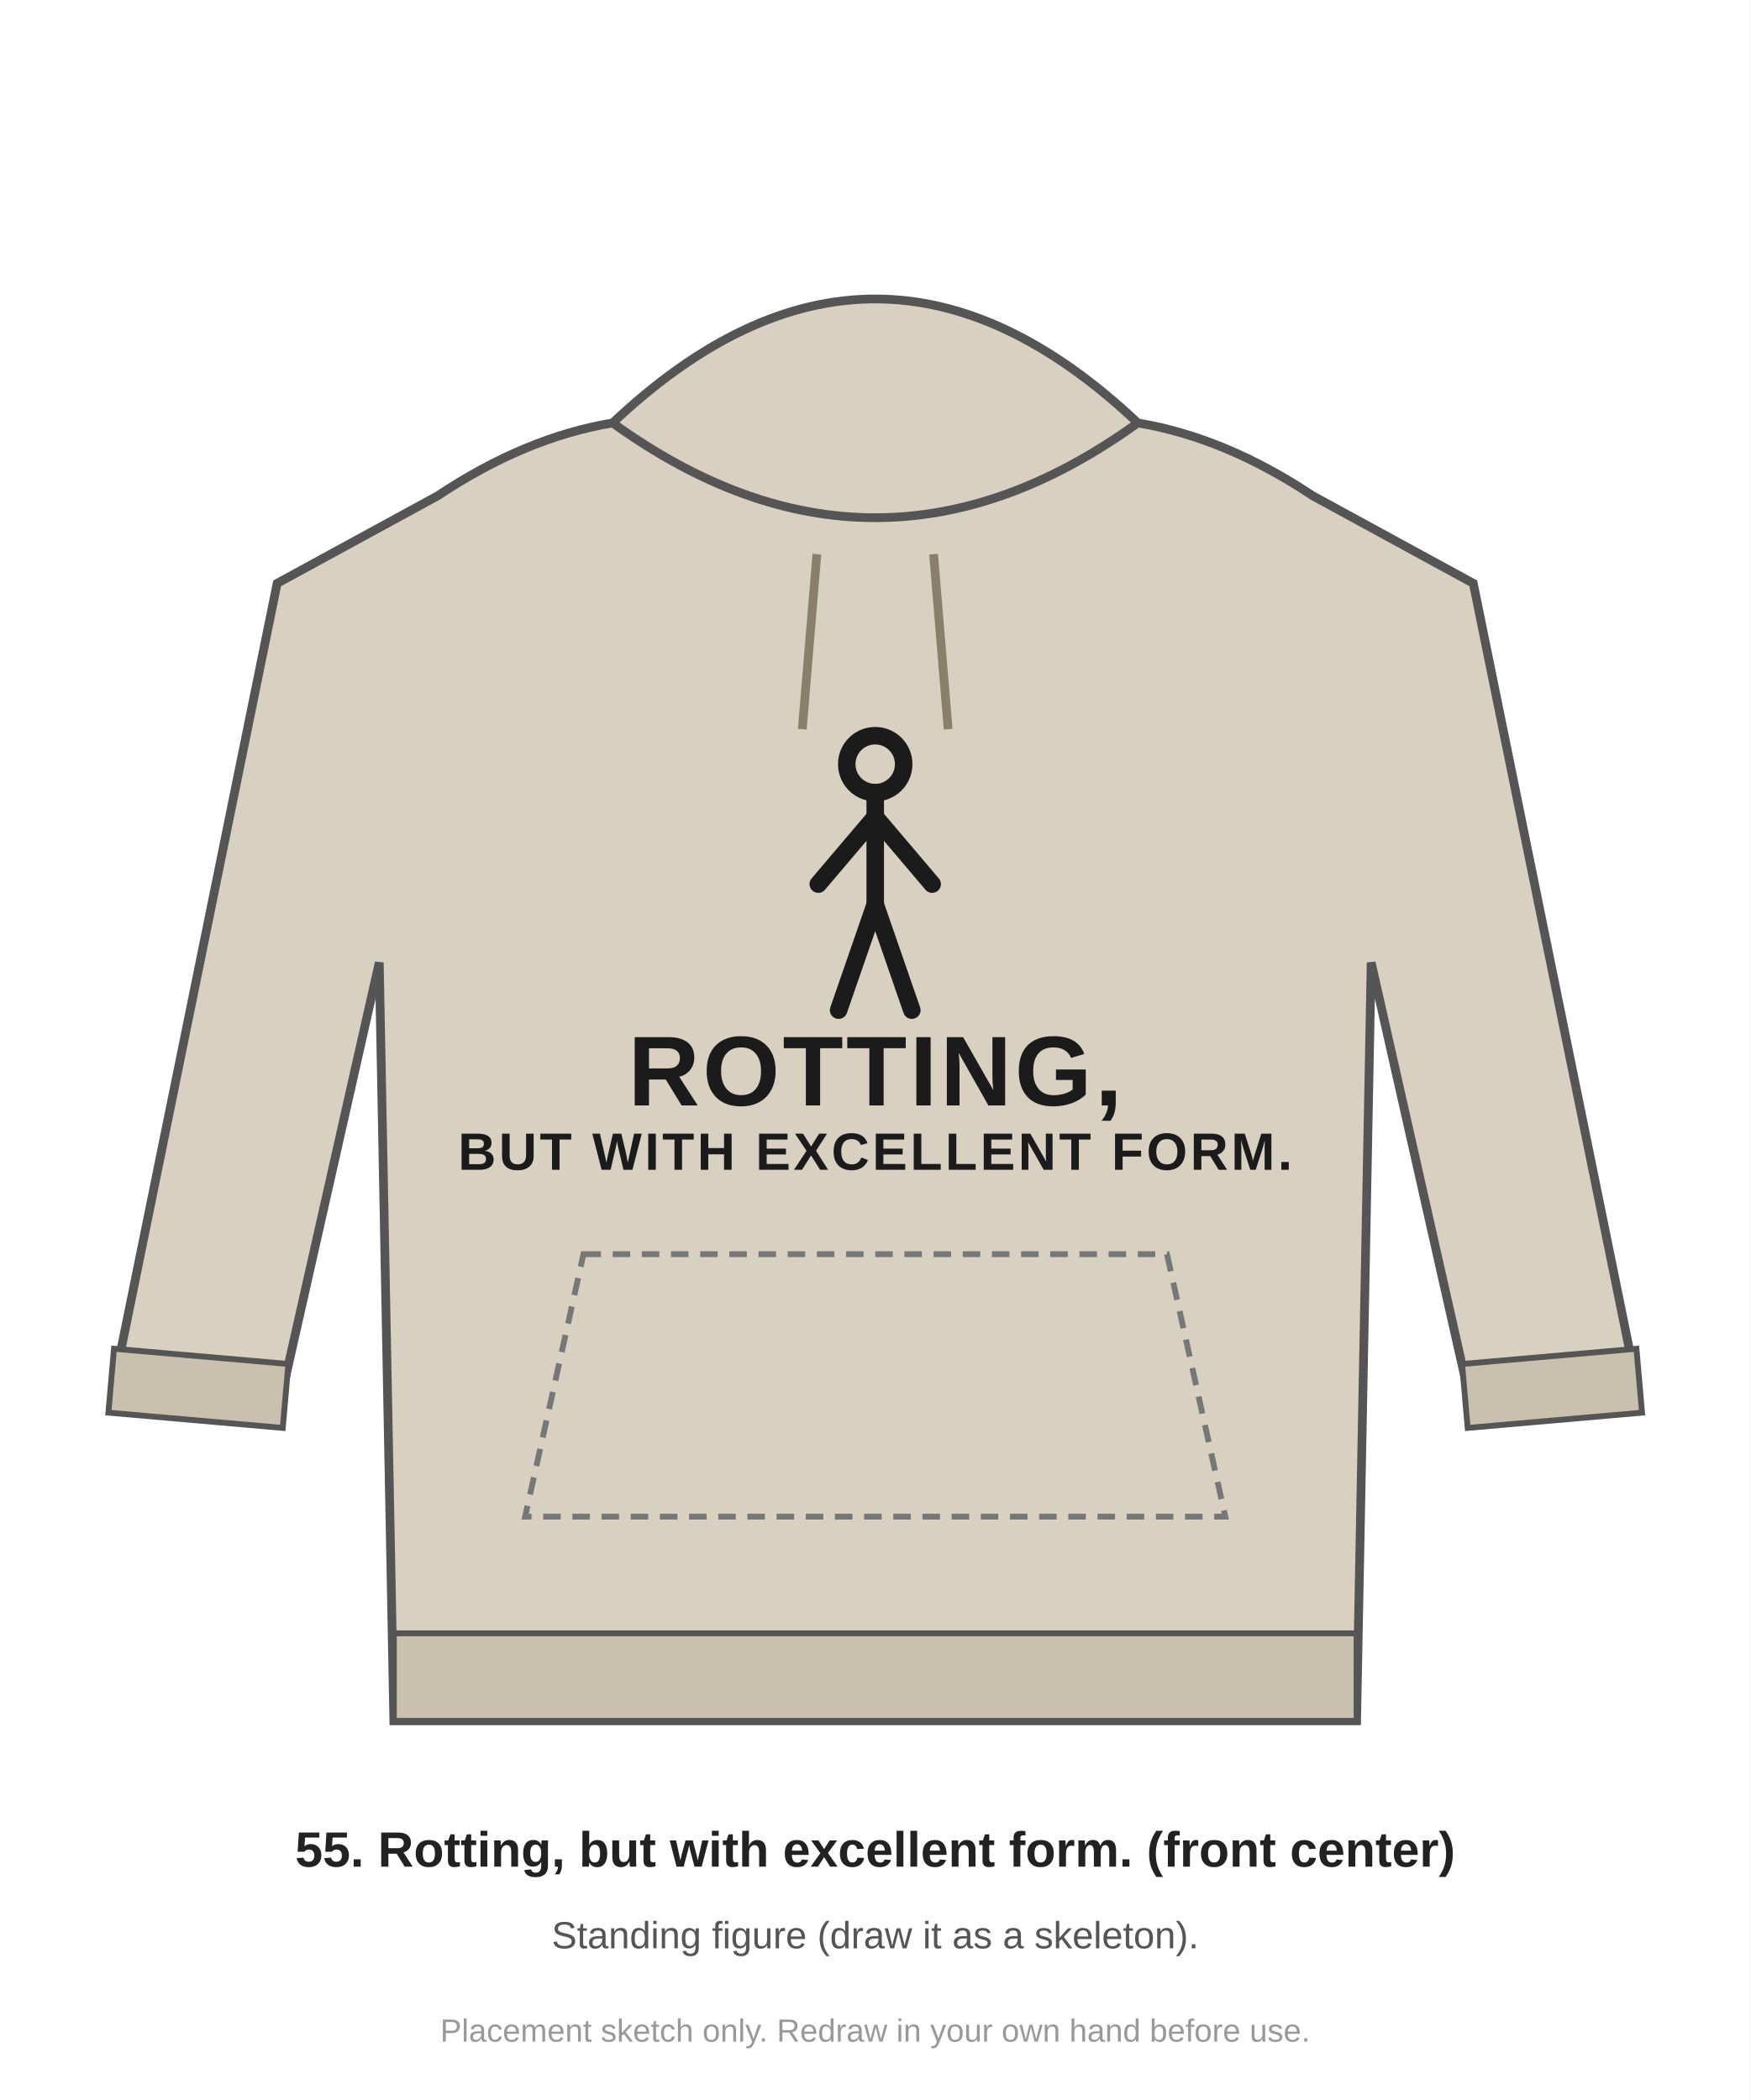
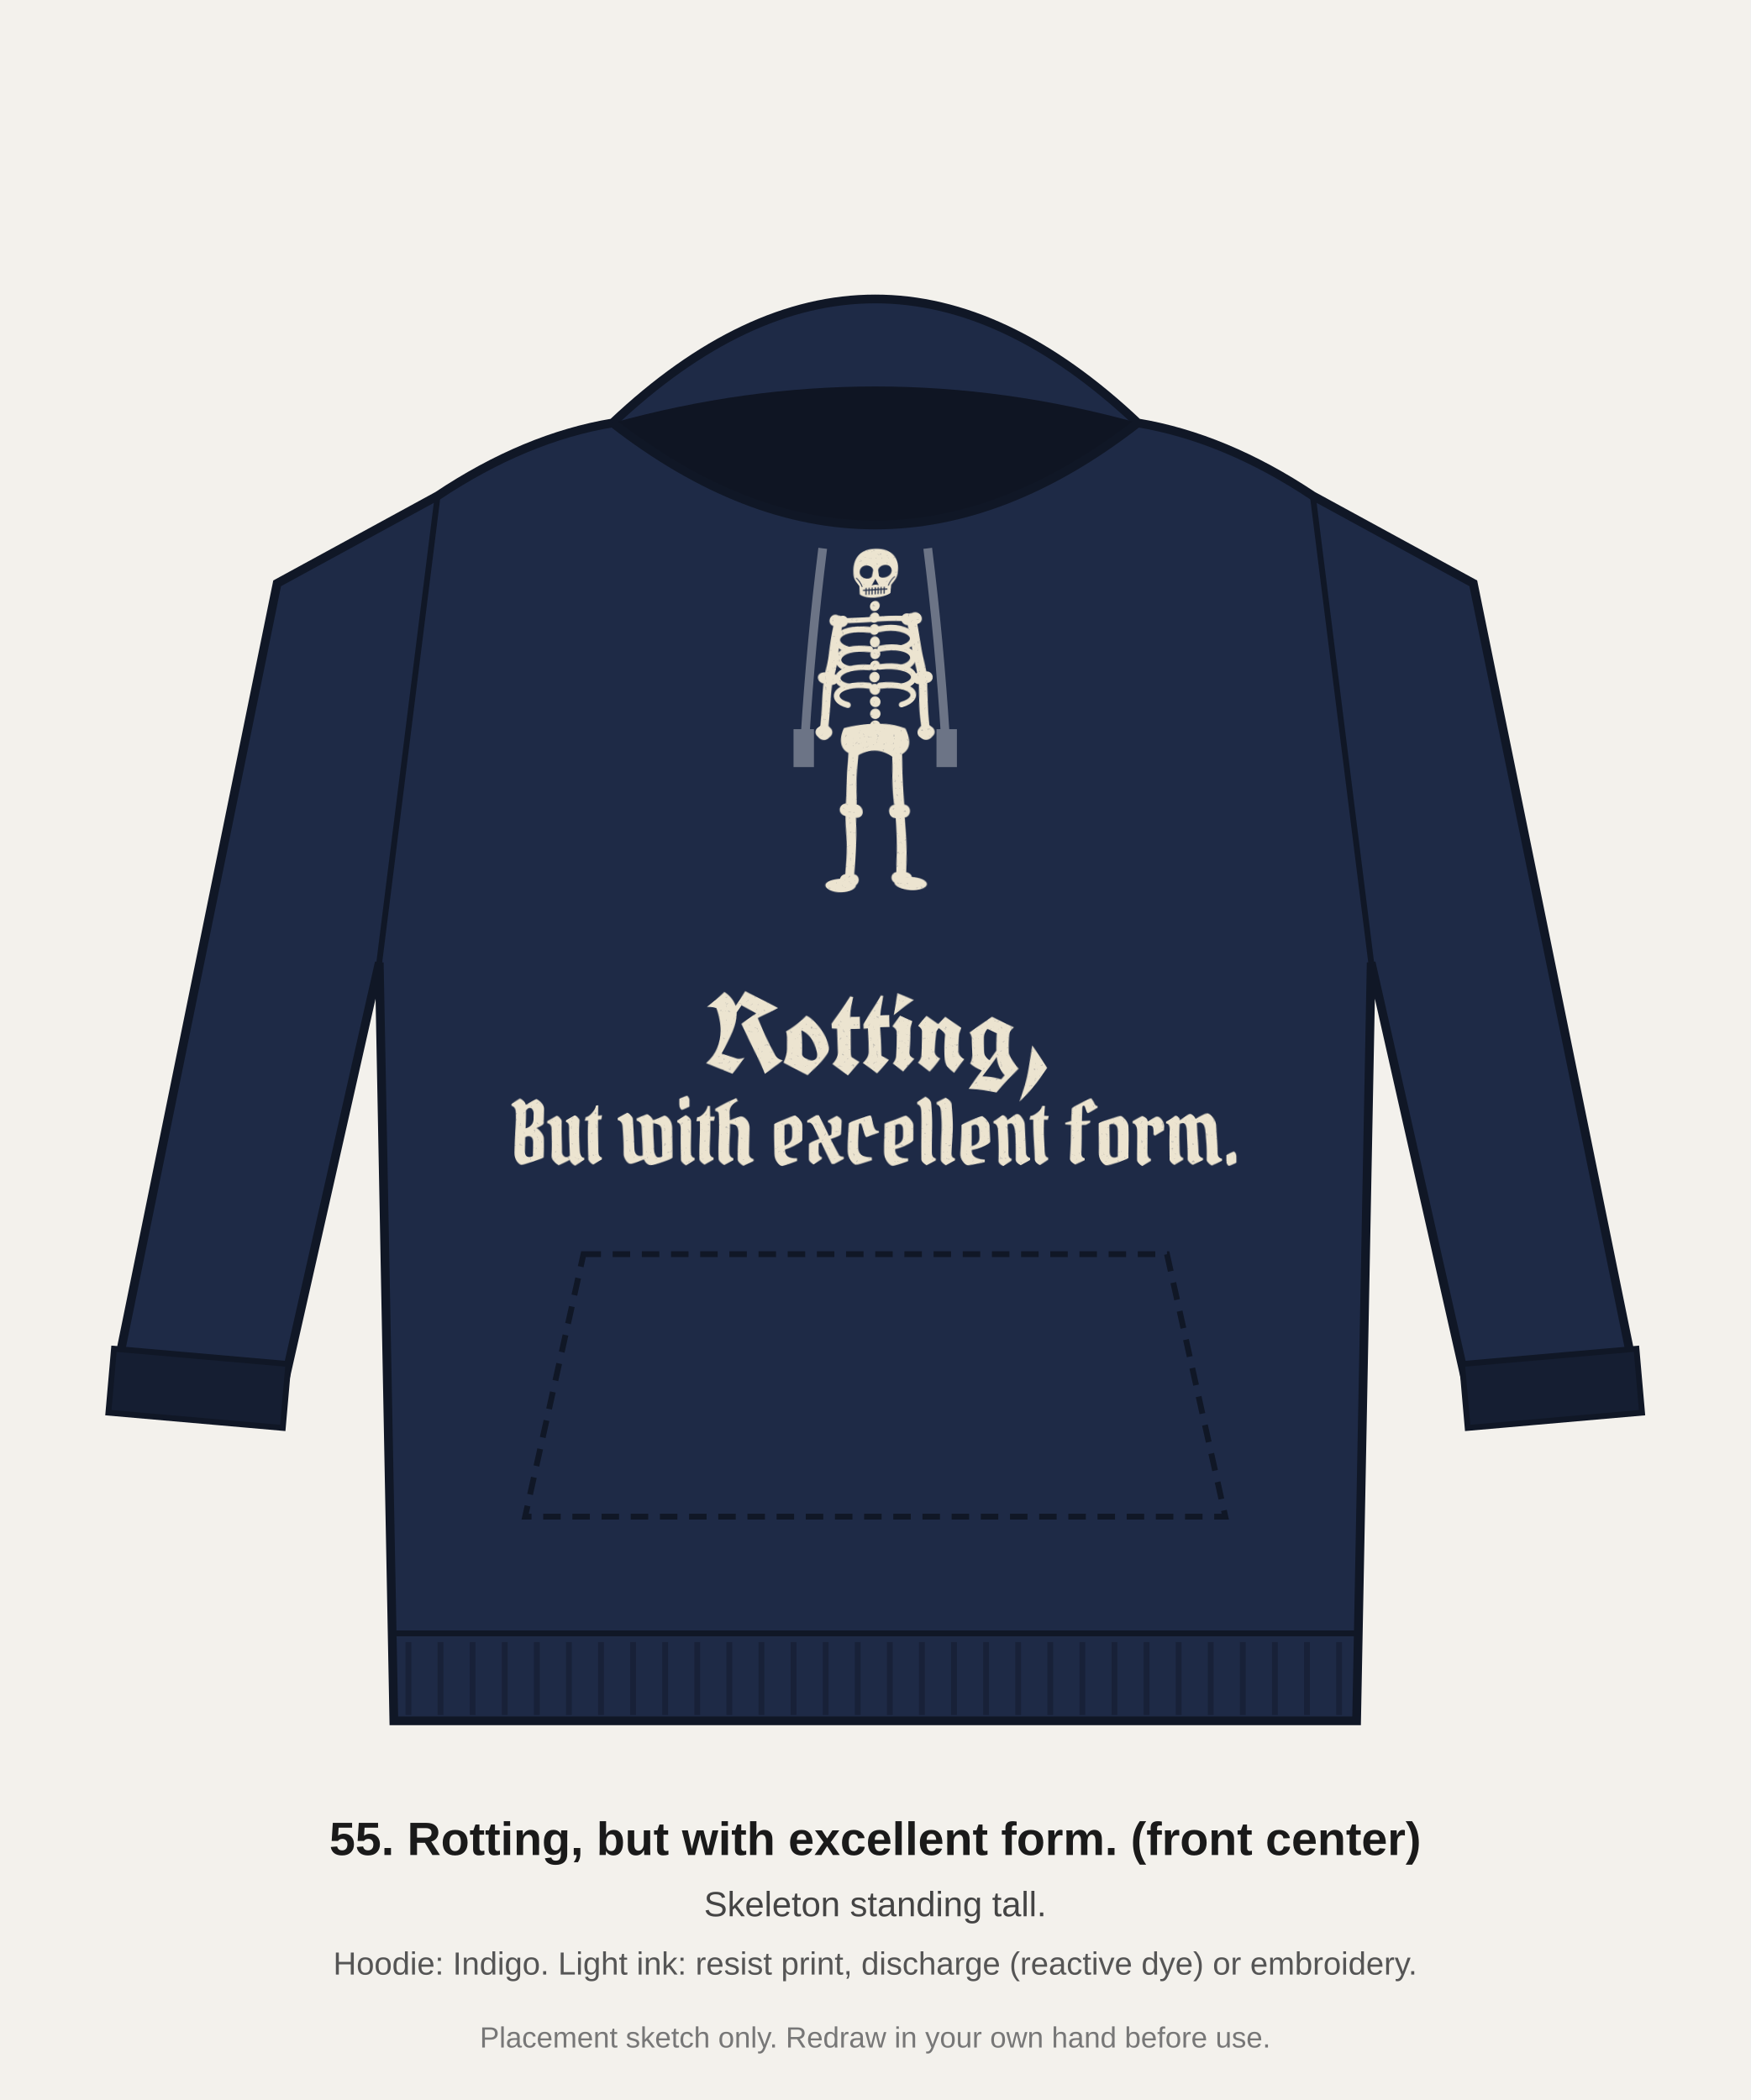
<svg xmlns="http://www.w3.org/2000/svg" viewBox="0 0 600 720" width="600" height="720" font-family="Arial, Helvetica, sans-serif">
-   <rect width="600" height="720" fill="#ffffff" />
-   <path d="M150 170 L95 200 L40 470 L95 485 L130 330 L135 590 L465 590 L470 330 L505 485 L560 470 L505 200 L450 170 Q420 150 390 145 Q300 60 210 145 Q180 150 150 170 Z" fill="#d8d0c0" stroke="#555" stroke-width="3" />
-   <path d="M210 145 Q300 210 390 145" fill="none" stroke="#555" stroke-width="3" />
-   <rect x="38" y="465" width="60" height="22" fill="#c9c0ad" stroke="#555" stroke-width="2" transform="rotate(5 68 476)" />
-   <rect x="502" y="465" width="60" height="22" fill="#c9c0ad" stroke="#555" stroke-width="2" transform="rotate(-5 532 476)" />
-   <rect x="135" y="560" width="330" height="30" fill="#c9c0ad" stroke="#555" stroke-width="2" />
-   <path d="M200 430 L400 430 L420 520 L180 520 Z" fill="none" stroke="#777" stroke-width="2" stroke-dasharray="6 4" />
-   <line x1="280" y1="190" x2="275" y2="250" stroke="#8a7f6a" stroke-width="3" />
-   <line x1="320" y1="190" x2="325" y2="250" stroke="#8a7f6a" stroke-width="3" />
-   <circle cx="300" cy="262" r="9.758" fill="none" stroke="#1b1b1b" stroke-width="6" stroke-linecap="round" stroke-linejoin="round" />
-   <line x1="300" y1="271.758" x2="300" y2="310.093" fill="none" stroke="#1b1b1b" stroke-width="6" stroke-linecap="round" stroke-linejoin="round" />
-   <polyline points="280.484,303.123 300,280.122 319.516,303.123" fill="none" stroke="#1b1b1b" stroke-width="6" stroke-linecap="round" stroke-linejoin="round" />
-   <polyline points="287.454,346.337 300,310.093 312.546,346.337" fill="none" stroke="#1b1b1b" stroke-width="6" stroke-linecap="round" stroke-linejoin="round" />
-   <text x="300" y="379" text-anchor="middle" font-size="34" font-weight="900" fill="#1b1b1b" letter-spacing="1">ROTTING,</text>
-   <text x="300" y="401.08" text-anchor="middle" font-size="18" font-weight="900" fill="#1b1b1b" letter-spacing="1">BUT WITH EXCELLENT FORM.</text>
-   <text x="300" y="640" text-anchor="middle" font-size="17" font-weight="bold" fill="#222">55. Rotting, but with excellent form. (front center)</text>
-   <text x="300" y="668" text-anchor="middle" font-size="13" fill="#555">Standing figure (draw it as a skeleton).</text>
-   <text x="300" y="700" text-anchor="middle" font-size="11" fill="#999">Placement sketch only. Redraw in your own hand before use.</text>
+   <defs>
+     <filter id="grunge" x="-5%" y="-5%" width="110%" height="110%">
+       <feTurbulence type="fractalNoise" baseFrequency="0.85" numOctaves="2" seed="7" result="n" />
+       <feColorMatrix in="n" type="matrix" values="0 0 0 0 0  0 0 0 0 0  0 0 0 0 0  0 0 0 -1.1 1.75" result="m" />
+       <feTurbulence type="fractalNoise" baseFrequency="0.04" numOctaves="2" seed="3" result="w" />
+       <feDisplacementMap in="SourceGraphic" in2="w" scale="2.5" result="d" />
+       <feComposite in="d" in2="m" operator="in" />
+     </filter>
+   </defs>
+   <rect width="600" height="720" fill="#f3f1ec" />
+   <path d="M150 170 L95 200 L40 470 L95 485 L130 330 L135 590 L465 590 L470 330 L505 485 L560 470 L505 200 L450 170 Q420 150 390 145 Q300 60 210 145 Q180 150 150 170 Z" fill="#1e2a46" stroke="#101726" stroke-width="3" />
+   <path d="M150 170 L130 330 M450 170 L470 330 M135 560 L465 560" stroke="#101726" stroke-width="2" fill="none" />
+   <g stroke="#182138" stroke-width="2">
+     <line x1="140" y1="563" x2="140" y2="588" />
+     <line x1="151" y1="563" x2="151" y2="588" />
+     <line x1="162" y1="563" x2="162" y2="588" />
+     <line x1="173" y1="563" x2="173" y2="588" />
+     <line x1="184" y1="563" x2="184" y2="588" />
+     <line x1="195" y1="563" x2="195" y2="588" />
+     <line x1="206" y1="563" x2="206" y2="588" />
+     <line x1="217" y1="563" x2="217" y2="588" />
+     <line x1="228" y1="563" x2="228" y2="588" />
+     <line x1="239" y1="563" x2="239" y2="588" />
+     <line x1="250" y1="563" x2="250" y2="588" />
+     <line x1="261" y1="563" x2="261" y2="588" />
+     <line x1="272" y1="563" x2="272" y2="588" />
+     <line x1="283" y1="563" x2="283" y2="588" />
+     <line x1="294" y1="563" x2="294" y2="588" />
+     <line x1="305" y1="563" x2="305" y2="588" />
+     <line x1="316" y1="563" x2="316" y2="588" />
+     <line x1="327" y1="563" x2="327" y2="588" />
+     <line x1="338" y1="563" x2="338" y2="588" />
+     <line x1="349" y1="563" x2="349" y2="588" />
+     <line x1="360" y1="563" x2="360" y2="588" />
+     <line x1="371" y1="563" x2="371" y2="588" />
+     <line x1="382" y1="563" x2="382" y2="588" />
+     <line x1="393" y1="563" x2="393" y2="588" />
+     <line x1="404" y1="563" x2="404" y2="588" />
+     <line x1="415" y1="563" x2="415" y2="588" />
+     <line x1="426" y1="563" x2="426" y2="588" />
+     <line x1="437" y1="563" x2="437" y2="588" />
+     <line x1="448" y1="563" x2="448" y2="588" />
+     <line x1="459" y1="563" x2="459" y2="588" />
+   </g>
+   <rect x="38" y="465" width="60" height="22" fill="#151e32" stroke="#101726" stroke-width="2" transform="rotate(5 68 476)" />
+   <rect x="502" y="465" width="60" height="22" fill="#151e32" stroke="#101726" stroke-width="2" transform="rotate(-5 532 476)" />
+   <path d="M210 145 Q300 215 390 145 Q300 120 210 145 Z" fill="#0f1523" />
+   <path d="M210 145 Q300 215 390 145" fill="none" stroke="#101726" stroke-width="3" />
+   <path d="M200 430 L400 430 L420 520 L180 520 Z" fill="none" stroke="#101726" stroke-width="2" stroke-dasharray="6 4" />
+   <path d="M282 188 Q278 220 276 252 M318 188 Q322 220 324 252" stroke="#6c7486" stroke-width="3" fill="none" />
+   <rect x="272" y="250" width="7" height="13" fill="#6c7486" />
+   <rect x="321" y="250" width="7" height="13" fill="#6c7486" />
+   <g filter="url(#grunge)">
+     <path d="M292.1 195.9 C291.2 184.9 308.8 184.9 307.9 195.9 C307.9 198.4 306.6 199.4 305.7 200.7 L305.5 203.6 C303.2 205.4 296.8 205.4 294.5 203.6 L294.3 200.7 C293.4 199.4 292.1 198.4 292.1 195.9 Z" fill="#ece4d0" />
+     <path d="M299.1 195.3 C298.7 193.1 294.6 192.8 294.3 195.6 C294.2 198.1 297.8 198.8 298.7 197.5 Z" fill="#1e2a46" />
+     <path d="M293.1 197.8 Q294.6 199.1 295.3 201.0" stroke="#1e2a46" stroke-width="0.3" fill="none" />
+     <path d="M300.9 195.3 C301.3 193.1 305.4 192.8 305.7 195.6 C305.8 198.1 302.2 198.8 301.3 197.5 Z" fill="#1e2a46" />
+     <path d="M306.9 197.8 Q305.4 199.1 304.7 201.0" stroke="#1e2a46" stroke-width="0.3" fill="none" />
+     <path d="M300.0 198.4 L298.7 200.7 Q300.0 200.2 301.3 200.7 Z" fill="#1e2a46" />
+     <path d="M295.6 202.2 L304.4 202.2" stroke="#1e2a46" stroke-width="0.4" />
+     <line x1="296.7" y1="201.4" x2="296.7" y2="203.8" stroke="#1e2a46" stroke-width="0.4" />
+     <line x1="297.8" y1="201.4" x2="297.8" y2="203.8" stroke="#1e2a46" stroke-width="0.4" />
+     <line x1="298.9" y1="201.4" x2="298.9" y2="203.8" stroke="#1e2a46" stroke-width="0.4" />
+     <line x1="300.0" y1="201.4" x2="300.0" y2="203.8" stroke="#1e2a46" stroke-width="0.4" />
+     <line x1="301.1" y1="201.4" x2="301.1" y2="203.8" stroke="#1e2a46" stroke-width="0.4" />
+     <line x1="302.2" y1="201.4" x2="302.2" y2="203.8" stroke="#1e2a46" stroke-width="0.4" />
+     <line x1="303.3" y1="201.4" x2="303.3" y2="203.8" stroke="#1e2a46" stroke-width="0.4" />
+     <circle cx="300.0" cy="207.9" r="1.8" fill="#ece4d0" />
+     <circle cx="300.0" cy="212.0" r="1.8" fill="#ece4d0" />
+     <circle cx="300.0" cy="216.1" r="1.8" fill="#ece4d0" />
+     <circle cx="300.0" cy="220.2" r="1.8" fill="#ece4d0" />
+     <circle cx="300.0" cy="224.2" r="1.8" fill="#ece4d0" />
+     <circle cx="300.0" cy="228.3" r="1.8" fill="#ece4d0" />
+     <circle cx="300.0" cy="232.4" r="1.8" fill="#ece4d0" />
+     <circle cx="300.0" cy="236.5" r="1.8" fill="#ece4d0" />
+     <circle cx="300.0" cy="240.6" r="1.8" fill="#ece4d0" />
+     <circle cx="300.0" cy="244.7" r="1.8" fill="#ece4d0" />
+     <circle cx="300.0" cy="248.8" r="1.8" fill="#ece4d0" />
+     <path d="M298.2 216.1 C286.0 214.3 283.7 220.7 290.7 222.5" stroke="#ece4d0" stroke-width="2.0" fill="none" stroke-linecap="round" />
+     <path d="M301.8 216.1 C314.0 214.3 316.3 220.7 309.3 222.5" stroke="#ece4d0" stroke-width="2.0" fill="none" stroke-linecap="round" />
+     <path d="M298.2 222.5 C286.0 220.7 283.7 227.2 290.7 228.9" stroke="#ece4d0" stroke-width="2.0" fill="none" stroke-linecap="round" />
+     <path d="M301.8 222.5 C314.0 220.7 316.3 227.2 309.3 228.9" stroke="#ece4d0" stroke-width="2.0" fill="none" stroke-linecap="round" />
+     <path d="M298.2 228.9 C286.0 227.2 283.7 233.6 290.7 235.3" stroke="#ece4d0" stroke-width="2.0" fill="none" stroke-linecap="round" />
+     <path d="M301.8 228.9 C314.0 227.2 316.3 233.6 309.3 235.3" stroke="#ece4d0" stroke-width="2.0" fill="none" stroke-linecap="round" />
+     <path d="M298.2 235.3 C286.0 233.6 283.7 240.0 290.7 241.8" stroke="#ece4d0" stroke-width="2.0" fill="none" stroke-linecap="round" />
+     <path d="M301.8 235.3 C314.0 233.6 316.3 240.0 309.3 241.8" stroke="#ece4d0" stroke-width="2.0" fill="none" stroke-linecap="round" />
+     <path d="M289.5 249.9 Q286.0 258.1 294.2 259.3 Q300.0 255.2 305.8 259.3 Q314.0 258.1 310.5 249.9 Q300.0 246.4 289.5 249.9 Z" fill="#ece4d0" />
+     <line x1="287.2" y1="212.6" x2="312.8" y2="212.6" stroke="#ece4d0" stroke-width="1.8" stroke-linecap="round" />
+     <circle cx="287.2" cy="213.3" r="1.1" fill="#ece4d0" />
+     <circle cx="287.2" cy="211.8" r="1.1" fill="#ece4d0" />
+     <circle cx="312.8" cy="213.3" r="1.1" fill="#ece4d0" />
+     <circle cx="312.8" cy="211.8" r="1.1" fill="#ece4d0" />
+     <line x1="287.2" y1="212.6" x2="283.7" y2="232.4" stroke="#ece4d0" stroke-width="3.2" stroke-linecap="round" />
+     <circle cx="285.8" cy="212.3" r="2.0" fill="#ece4d0" />
+     <circle cx="288.5" cy="212.8" r="2.0" fill="#ece4d0" />
+     <circle cx="282.3" cy="232.2" r="2.0" fill="#ece4d0" />
+     <circle cx="285.0" cy="232.6" r="2.0" fill="#ece4d0" />
+     <line x1="283.7" y1="232.4" x2="282.5" y2="251.1" stroke="#ece4d0" stroke-width="2.9" stroke-linecap="round" />
+     <circle cx="282.5" cy="232.3" r="1.8" fill="#ece4d0" />
+     <circle cx="284.9" cy="232.5" r="1.8" fill="#ece4d0" />
+     <circle cx="281.3" cy="251.0" r="1.8" fill="#ece4d0" />
+     <circle cx="283.7" cy="251.2" r="1.8" fill="#ece4d0" />
+     <circle cx="282.5" cy="251.1" r="2.6" fill="#ece4d0" />
+     <line x1="312.8" y1="212.6" x2="316.3" y2="232.4" stroke="#ece4d0" stroke-width="3.2" stroke-linecap="round" />
+     <circle cx="311.5" cy="212.8" r="2.0" fill="#ece4d0" />
+     <circle cx="314.2" cy="212.3" r="2.0" fill="#ece4d0" />
+     <circle cx="315.0" cy="232.6" r="2.0" fill="#ece4d0" />
+     <circle cx="317.7" cy="232.2" r="2.0" fill="#ece4d0" />
+     <line x1="316.3" y1="232.4" x2="317.5" y2="251.1" stroke="#ece4d0" stroke-width="2.9" stroke-linecap="round" />
+     <circle cx="315.1" cy="232.5" r="1.8" fill="#ece4d0" />
+     <circle cx="317.5" cy="232.3" r="1.8" fill="#ece4d0" />
+     <circle cx="316.3" cy="251.2" r="1.8" fill="#ece4d0" />
+     <circle cx="318.7" cy="251.0" r="1.8" fill="#ece4d0" />
+     <circle cx="317.5" cy="251.1" r="2.6" fill="#ece4d0" />
+     <line x1="293.0" y1="253.4" x2="291.8" y2="277.9" stroke="#ece4d0" stroke-width="3.5" stroke-linecap="round" />
+     <circle cx="291.5" cy="253.3" r="2.2" fill="#ece4d0" />
+     <circle cx="294.5" cy="253.5" r="2.2" fill="#ece4d0" />
+     <circle cx="290.4" cy="277.9" r="2.2" fill="#ece4d0" />
+     <circle cx="293.3" cy="278.0" r="2.2" fill="#ece4d0" />
+     <line x1="291.8" y1="277.9" x2="290.7" y2="301.3" stroke="#ece4d0" stroke-width="3.2" stroke-linecap="round" />
+     <circle cx="290.5" cy="277.9" r="2.0" fill="#ece4d0" />
+     <circle cx="293.2" cy="278.0" r="2.0" fill="#ece4d0" />
+     <circle cx="289.3" cy="301.2" r="2.0" fill="#ece4d0" />
+     <circle cx="292.0" cy="301.3" r="2.0" fill="#ece4d0" />
+     <ellipse cx="287.7" cy="303.0" rx="5.3" ry="2.3" fill="#ece4d0" />
+     <line x1="307.0" y1="253.4" x2="308.2" y2="277.9" stroke="#ece4d0" stroke-width="3.5" stroke-linecap="round" />
+     <circle cx="305.5" cy="253.5" r="2.2" fill="#ece4d0" />
+     <circle cx="308.5" cy="253.3" r="2.2" fill="#ece4d0" />
+     <circle cx="306.7" cy="278.0" r="2.2" fill="#ece4d0" />
+     <circle cx="309.6" cy="277.9" r="2.2" fill="#ece4d0" />
+     <line x1="308.2" y1="277.9" x2="309.3" y2="301.3" stroke="#ece4d0" stroke-width="3.2" stroke-linecap="round" />
+     <circle cx="306.8" cy="278.0" r="2.0" fill="#ece4d0" />
+     <circle cx="309.5" cy="277.9" r="2.0" fill="#ece4d0" />
+     <circle cx="308.0" cy="301.3" r="2.0" fill="#ece4d0" />
+     <circle cx="310.7" cy="301.2" r="2.0" fill="#ece4d0" />
+     <ellipse cx="312.3" cy="303.0" rx="5.3" ry="2.3" fill="#ece4d0" />
+     <path d="M241.9 364.4Q247 359.7 247 353.4Q247 349.7 245.3 345.4Q244.1 344.9 242.2 344.9Q242.1 344.9 242 344.9L248.2 340Q251.1 341.9 252.1 344.8L255.6 340Q262.7 343.7 267 345.9Q262 348.6 260.2 349.5Q261.6 352.6 262.9 355.7Q264.2 358.7 265.7 361.7Q266.5 363.2 268.3 363.5Q266.8 364.7 265.1 365.7Q263.5 366.8 261.9 367.9Q258.5 359.3 254.3 351.2Q255.6 350.4 256.9 349.5Q258.2 348.6 259.6 347.8Q257.1 346.4 254.2 344.7L252.5 347.1Q252.5 347.4 252.5 347.7Q252.5 353.1 247.3 361.2L252.3 362.9Q252.7 363.1 253.4 363.1Q254.1 363.1 255.3 362.7L250.8 367.9ZM269.4 353.6Q273.7 350.7 276.6 348.4Q278 349 279.5 350.6Q282.6 353.9 283.2 357.6Q283.3 358 283.3 358.4Q283.3 359.6 282.6 360.4L276.4 368.2L268.5 364.3Q269.7 361.7 269.7 359.8L269.7 355.5Q269.6 354.1 269.4 353.6ZM274.4 353 274.4 360.9Q274.5 361.8 275.6 362.3Q276.8 362.8 277.1 362.8Q277.5 362.8 277.6 362.8Q279.2 362.4 279.2 360.7Q279.2 360.3 279.1 359.8Q278.5 356.8 277.3 355.2Q276.1 353.6 274.4 353ZM293.9 363.4 289.8 367.9Q288.4 366.9 287 365.8Q285.7 364.8 284.3 363.8Q286.3 362 286.4 360L286.5 352.3H284.8V350.8Q287.4 347.2 291.2 341.4L292.2 341.6Q291.7 343.6 291.4 344.9Q291.1 346.2 291 348.2H294.3V352.2H291L290.9 360.1Q290.9 361.5 291.2 361.7Q291.4 361.8 293.9 363.4ZM304.7 363.4 300.5 367.9Q299.2 366.9 297.8 365.8Q296.4 364.8 295.1 363.8Q297.1 362 297.1 360L297.2 352.3H295.6V350.8Q298.1 347.2 302 341.4L302.9 341.6Q302.5 343.6 302.2 344.9Q301.9 346.2 301.8 348.2H305V352.2H301.7L301.7 360.1Q301.7 361.5 301.9 361.7Q302.2 361.8 304.7 363.4ZM306 352 308.8 348.5 313 350.4Q312.8 351.2 312.5 351.9Q312.2 352.6 312.2 353.4L312 360.9Q312 361 312 361.1Q312 362 312.5 362.5Q313.1 363.1 313.8 363.4L310.1 367.9L306.2 364.8Q307.3 363.5 307.3 362.2L307.4 353.8Q307.4 352.9 306 352ZM306.6 348.3 308.1 341 313.6 343.2ZM321.7 351.2 323.9 348.5 329.8 352.7 329.2 354.9 329 360.9Q329 361 329 361Q329 361.9 329.6 362.5Q330.1 363.1 330.8 363.4L327.1 367.9Q325.7 366.8 325 366Q324.3 365.2 324.3 362.6Q324.3 362.4 324.3 362.2L324.4 355.3Q324.4 354.5 322 352.7L321.3 353.9L320.9 360.9Q320.9 361 320.9 361Q320.9 361.9 321.5 362.5Q322 363.1 322.8 363.4L319.1 367.9L315.1 364.8Q316.2 363.5 316.2 362.2L316.3 353.8Q316.3 352.9 315 352L317.8 348.5ZM332.7 354.4 339.9 348.5 347.7 352.4Q346.3 353.6 346.3 355.2L346.2 361.4Q346.2 362 347.3 363.9Q348.4 365.7 349 366.2L341.6 374.6Q337.3 373.7 332 373.3L336.8 367.3Q334.4 366.3 332.7 364.8Q333.3 363.9 333.5 362.2L333.5 356.6Q333.5 355.4 332.7 354.4ZM344.5 368.8Q342.3 366.3 342.1 362.8L337 369.3Q340 369.3 343.3 370.2ZM342 360.7 342 354.6 338.7 353Q337.6 354.6 337.6 355.9V360.4Q337.6 361.8 338 362.3Q338.4 362.9 338.7 363.2Q339.1 363.6 339.5 363.8ZM353.8 358.4 358.7 365.9 349.7 378Z" fill="#ece4d0" />
+     <path d="M179.9 378.5Q183.3 376.5 183.5 376.5Q183.8 376.5 184.4 377Q185 377.4 185.6 378.2Q186.2 379.1 186.2 379.9V384.9Q186.2 385.6 183.7 386.6Q184.3 386.8 185.3 388Q186.2 389.1 186.2 390.1V396.7Q186.2 396.9 182.9 398.2Q179.6 399.5 178.9 399.5Q178.2 399.5 177.2 398.2Q176.3 396.9 176.3 395.1V380.7Q176.3 379.1 175 378.8V378.2L178.1 376.5Q178.7 376.7 179.3 377.3Q179.9 378 179.9 378.5ZM181.4 396.7Q182 396.7 182.6 396.3V391.6Q182.6 389.4 181 389.4Q180.4 389.4 179.9 389.8V394.5Q179.9 396.7 181.4 396.7ZM179.9 380.4V386.6Q182.6 385.9 182.6 383.4V381.5Q182.6 380.7 182.2 380.1Q181.9 379.5 181.2 379.5Q180.6 379.5 179.9 380.4ZM195.2 396.1V386.8Q195.2 385 194 384.7V384.1L197 382.4Q197.7 382.6 198.2 383.3Q198.8 383.9 198.8 384.4V394.6Q198.8 395.6 199.2 396.3Q199.6 397 200.3 397V397.7Q200.1 397.7 197 399.5Q196.3 399.2 195.8 398.6Q195.2 398 195.2 397.5L191.4 399.5Q191.4 399.4 191.2 399.3Q191 399.2 190.6 398.9Q190.1 398.5 189.8 398.1Q188.9 397.2 188.9 395.9V386.8Q188.9 385.2 187.4 384.9V384.2L190.7 382.4Q191.4 382.6 191.9 383.3Q192.5 383.9 192.5 384.4V394.8Q192.5 395.6 193 396.1Q193.4 396.6 194 396.6Q194.6 396.6 195.2 396.1ZM205.4 379.3V382.9H206.9L206.6 384.3H205.4V395.1Q205.4 396.9 206.6 397.1V397.8L203.6 399.5Q202.9 399.2 202.4 398.6Q201.8 398 201.8 397.5V384.4H200.6L200.9 383.1Q201.8 383.1 203 381.9Q204.3 380.7 204.6 379.3ZM220.4 386.8Q220.4 385.2 218.9 384.9V384.2Q222.2 382.4 222.2 382.4Q222.5 382.4 223.2 383Q223.8 383.6 224 384.2Q224.1 384.2 225.8 383.3Q227.6 382.4 227.6 382.4Q228.2 382.4 228.9 383.1Q230.3 384.5 230.3 386.8V396.7Q230.3 397 227.1 398.2Q223.9 399.5 223.1 399.5Q221.7 399.5 220.8 397.6Q217.5 399.5 216.6 399.5Q215.7 399.5 214.9 398.2Q214.1 396.9 214.1 395.9V386.8Q214.1 385.2 212.6 384.9V384.2L215.9 382.4Q216.6 382.6 217.1 383.3Q217.7 383.9 217.7 384.4V393.6Q217.7 396.5 219.5 396.5Q219.9 396.5 220.4 396.3ZM226.7 396.3V387.9Q226.7 386.3 226.1 385.8Q225.4 385.3 224 385.2V393.9Q224 394.9 224.4 395.7Q224.8 396.6 225.4 396.6Q226.1 396.6 226.7 396.3ZM236.9 384.4V395.1Q236.9 396.9 238.2 397.1V397.8L235.1 399.5Q234.5 399.2 233.9 398.6Q233.3 398 233.3 397.5V386.8Q233.3 385 232.1 384.8V384.1L235.1 382.4Q235.8 382.7 236.4 383.3Q236.9 383.9 236.9 384.4ZM232.9 378.6V376.8Q232.9 376.7 234.1 376.3Q235.4 375.8 235.6 375.8Q235.8 375.8 236.1 376.3Q236.5 376.8 236.5 377.4V379.6Q236.5 379.6 235.3 380.1Q234.1 380.6 233.8 380.6Q233.6 380.6 233.2 380Q232.9 379.5 232.9 378.6ZM243.5 379.3V382.9H245.1L244.8 384.3H243.5V395.1Q243.5 396.9 244.8 397.1V397.8L241.7 399.5Q241.1 399.2 240.5 398.6Q239.9 398 239.9 397.5V384.4H238.7L239 383.1Q239.9 383.1 241.2 381.9Q242.4 380.7 242.7 379.3ZM246.5 397.5V382.6Q246.5 381.8 246.3 381.5Q246 381.1 245.3 381.1V380.3Q249.2 378.2 252.3 376.4L252.8 377.4Q252.5 377.5 251.9 378Q251.4 378.4 251 378.9Q250.1 380 250.1 381.4V384Q253.2 382.4 253.7 382.4Q254.7 382.4 255.6 383.6Q256.4 384.8 256.4 386.2V395.1Q256.4 396.7 257.9 397V397.7L254.6 399.5Q254 399.2 253.4 398.6Q252.8 398 252.8 397.5V388.8Q252.8 385.8 251.7 385.4Q251.2 385.2 250.1 385.2V395.1Q250.1 396.9 251.4 397.1V397.8L248.3 399.5Q247.7 399.2 247.1 398.6Q246.5 398 246.5 397.5ZM272.5 382.4Q272.6 382.4 273.2 382.9Q273.8 383.3 274.4 384.2Q275 385 275 385.8V390.8Q275 391.3 273.4 392.1Q271.8 392.9 270.4 393.4Q268.9 393.9 268.8 393.9Q268.8 396.2 270.8 396.7Q271.8 397 273.1 397V397.9Q268.2 399.5 267.9 399.5Q267 399.5 266.1 398.2Q265.1 396.9 265.1 395.2V385.2Q265.1 384.9 268.5 383.7Q272 382.4 272.5 382.4ZM268.7 385.6V392.5Q271.4 391.8 271.4 389.3V387.2Q271.4 386.3 271 385.7Q270.6 385.2 270 385.2Q269.4 385.2 268.7 385.6ZM276.7 384.9V384.2L279.9 382.4H280.7L284.2 389.5L285 389.1V386.8Q285 385.9 284.7 385.4Q284.4 384.9 284.1 384.8L283.7 384.7V384.1L286.6 382.4Q286.8 382.4 287.6 383Q288.4 383.7 288.4 384.3V389Q288.4 389.5 284.9 390.7L288 396.4Q288.3 397 289.6 397V397.7L286.3 399.5H285.5L281.7 391.9L280.9 392.3V395.1Q280.9 396 281.2 396.5Q281.5 397 281.8 397L282.1 397.1V397.8L279.2 399.5Q279 399.5 278.2 398.8Q277.4 398.1 277.4 397.6V392.4Q277.4 391.9 281 390.6L278.7 385.9Q278.4 385.4 278.1 385.2Q277.8 384.9 277.5 384.9Q277.2 384.9 276.7 384.9ZM295.1 385.3Q294.8 385.3 294.6 385.6V393.9Q294.6 396.2 296.5 396.7Q297.6 397 299 397V397.9Q294 399.5 293.7 399.5Q292.8 399.5 291.9 398.2Q291 396.9 291 395.2V385.2Q291 384.9 294.4 383.7Q297.8 382.4 298.3 382.4Q298.5 382.4 298.8 383.3Q299 384.1 299.3 385.4Q299.6 386.6 300 387.2Q300.3 387.8 301.3 387.8V388.4Q300.6 388.7 299 389.4Q297.5 390.2 297.3 390.2Q296.9 390.2 296.2 387.8Q295.5 385.3 295.1 385.3ZM310.4 382.4Q310.6 382.4 311.2 382.9Q311.8 383.3 312.4 384.2Q313 385 313 385.8V390.8Q313 391.3 311.4 392.1Q309.8 392.9 308.3 393.4Q306.8 393.9 306.7 393.9Q306.7 396.2 308.7 396.7Q309.7 397 311.1 397V397.9Q306.2 399.5 305.8 399.5Q304.9 399.5 304 398.2Q303.1 396.9 303.1 395.2V385.2Q303.1 384.9 306.5 383.7Q309.9 382.4 310.4 382.4ZM306.7 385.6V392.5Q309.4 391.8 309.4 389.3V387.2Q309.4 386.3 309 385.7Q308.6 385.2 308 385.2Q307.4 385.2 306.7 385.6ZM319.4 378.5V395.1Q319.4 396.9 320.7 397.1V397.8L317.6 399.5Q317 399.2 316.4 398.6Q315.8 398 315.8 397.5V380.9Q315.8 379 314.6 378.8V378.1L317.6 376.4Q318.3 376.7 318.9 377.3Q319.4 377.9 319.4 378.5ZM326 378.5V395.1Q326 396.9 327.3 397.1V397.8L324.2 399.5Q323.6 399.2 323 398.6Q322.4 398 322.4 397.5V380.9Q322.4 379 321.2 378.8V378.1L324.2 376.4Q324.9 376.7 325.5 377.3Q326 377.9 326 378.5ZM336.4 382.4Q336.5 382.4 337.1 382.9Q337.7 383.3 338.3 384.2Q338.9 385 338.9 385.8V390.8Q338.9 391.3 337.3 392.1Q335.7 392.9 334.3 393.4Q332.8 393.9 332.7 393.9Q332.7 396.2 334.7 396.7Q335.7 397 337 397V397.9Q332.1 399.5 331.8 399.5Q330.9 399.5 330 398.2Q329 396.9 329 395.2V385.2Q329 384.9 332.4 383.7Q335.9 382.4 336.4 382.4ZM332.6 385.6V392.5Q335.3 391.8 335.3 389.3V387.2Q335.3 386.3 334.9 385.7Q334.5 385.2 333.9 385.2Q333.3 385.2 332.6 385.6ZM341.8 397.5V387.3Q341.8 386.3 341.4 385.6Q340.9 384.9 340.3 384.9V384.2Q340.5 384.2 343.6 382.4Q343.8 382.4 344.1 382.5Q344.4 382.6 344.9 383.1Q345.4 383.6 345.4 384.2Q345.6 384.1 346.4 383.7Q348.6 382.4 349 382.4Q350 382.4 350.8 383.7Q351.7 384.9 351.7 386V395.1Q351.7 396.7 353.1 397V397.7L349.9 399.5Q349.2 399.2 348.6 398.6Q348.1 398 348.1 397.5V388.8Q348.1 387.1 347.7 386.2Q347.3 385.3 346.4 385.3L345.4 385.5V395.1Q345.4 396.9 346.6 397.1V397.8L343.6 399.5Q342.9 399.2 342.3 398.6Q341.8 398 341.8 397.5ZM358.3 379.3V382.9H359.8L359.5 384.3H358.3V395.1Q358.3 396.9 359.5 397.1V397.8L356.5 399.5Q355.8 399.2 355.2 398.6Q354.7 398 354.7 397.5V384.4H353.4L353.7 383.1Q354.6 383.1 355.9 381.9Q357.2 380.7 357.4 379.3ZM367 379.8Q367 379.2 370 377.8Q373.1 376.4 373.8 376.4Q374 376.4 374.1 376.7Q374.3 376.9 374.4 377.1L374.7 377.6Q374.9 378 375.1 378.4Q375.5 379.1 376.1 379.1V379.7Q375.6 379.9 374.8 380.4Q372.9 381.4 372.7 381.4Q372.3 381.4 371.9 380.1Q371.5 378.7 371.1 378.7Q370.6 378.7 370.6 379.6V384.1H373.6V384.8L372.1 385.5H370.6V395.1Q370.6 396.9 371.8 397.1V397.8L368.8 399.5Q368.1 399.2 367.5 398.6Q367 398 367 397.5V385.5H365.1V384.9L367 384.1ZM376.6 395.1V385.2Q376.6 384.9 380 383.7Q383.4 382.4 383.9 382.4Q384.4 382.4 385.5 383.6Q386.5 384.9 386.5 385.9V396.7Q386.5 396.9 383.2 398.2Q379.9 399.5 379.2 399.5Q378.5 399.5 377.5 398.2Q376.6 396.9 376.6 395.1ZM381.7 396.7Q382.3 396.7 382.9 396.3V387.4Q382.9 385.2 381.3 385.2Q380.7 385.2 380.2 385.6V394.5Q380.2 396.7 381.7 396.7ZM388 384.2 391.3 382.4Q391.5 382.5 391.8 382.6Q392.1 382.7 392.6 383.1Q393.1 383.6 393.1 384.2Q393.3 384.2 394.5 383.3Q395.8 382.4 396.2 382.4Q397.1 382.4 398 383.7Q398.8 384.9 398.8 386V387.4L395.7 389.2L395.2 388.8Q395.2 386.2 394.7 385.9Q394.2 385.5 393.1 385.5V395.1Q393.1 396.9 394.3 397.1V397.8L391.3 399.5Q390.6 399.2 390.1 398.6Q389.5 398 389.5 397.5V387.5Q389.5 386.2 389 385.5Q388.6 384.9 388 384.9ZM400.9 397.5V387.3Q400.9 386.3 400.5 385.6Q400.1 384.9 399.4 384.9V384.2Q399.6 384.2 402.7 382.4Q402.9 382.4 403.2 382.5Q403.5 382.6 404 383.1Q404.5 383.6 404.5 384.2Q404.7 384.1 405.5 383.7Q407.7 382.4 408.3 382.4Q408.8 382.4 409.4 382.9Q410.1 383.5 410.4 384.2Q410.5 384.2 411.6 383.6Q414 382.4 414.5 382.4Q415.4 382.4 416.3 383.7Q417.1 384.9 417.1 386V395.1Q417.1 396.7 418.6 397V397.7L415.3 399.5Q414.6 399.2 414.1 398.6Q413.5 398 413.5 397.5V388.6Q413.5 386.7 413 386Q412.5 385.4 411.7 385.4L410.8 385.6V395.1Q410.8 396.7 412.3 397V397.7L409 399.5Q408.3 399.2 407.8 398.6Q407.2 398 407.2 397.5V388.8Q407.2 385.3 405.6 385.3L404.5 385.5V395.1Q404.5 396.9 405.7 397.1V397.8L402.7 399.5Q402 399.2 401.5 398.6Q400.9 398 400.9 397.5ZM420.1 397.6V395.8Q420.1 395.7 421.3 395.2Q422.6 394.7 422.8 394.7Q423 394.7 423.4 395.2Q423.7 395.8 423.7 396.3V398.5Q423.7 398.6 422.5 399Q421.3 399.5 421.1 399.5Q420.8 399.5 420.4 399Q420.1 398.4 420.1 397.6Z" fill="#ece4d0" />
+   </g>
+   <text x="300" y="636" text-anchor="middle" font-size="16" font-weight="bold" fill="#1a1a1a">55. Rotting, but with excellent form. (front center)</text>
+   <text x="300" y="657" text-anchor="middle" font-size="12" fill="#444">Skeleton standing tall.</text>
+   <text x="300" y="677" text-anchor="middle" font-size="11" fill="#555">Hoodie: Indigo. Light ink: resist print, discharge (reactive dye) or embroidery.</text>
+   <text x="300" y="702" text-anchor="middle" font-size="10" fill="#777">Placement sketch only. Redraw in your own hand before use.</text>
</svg>
